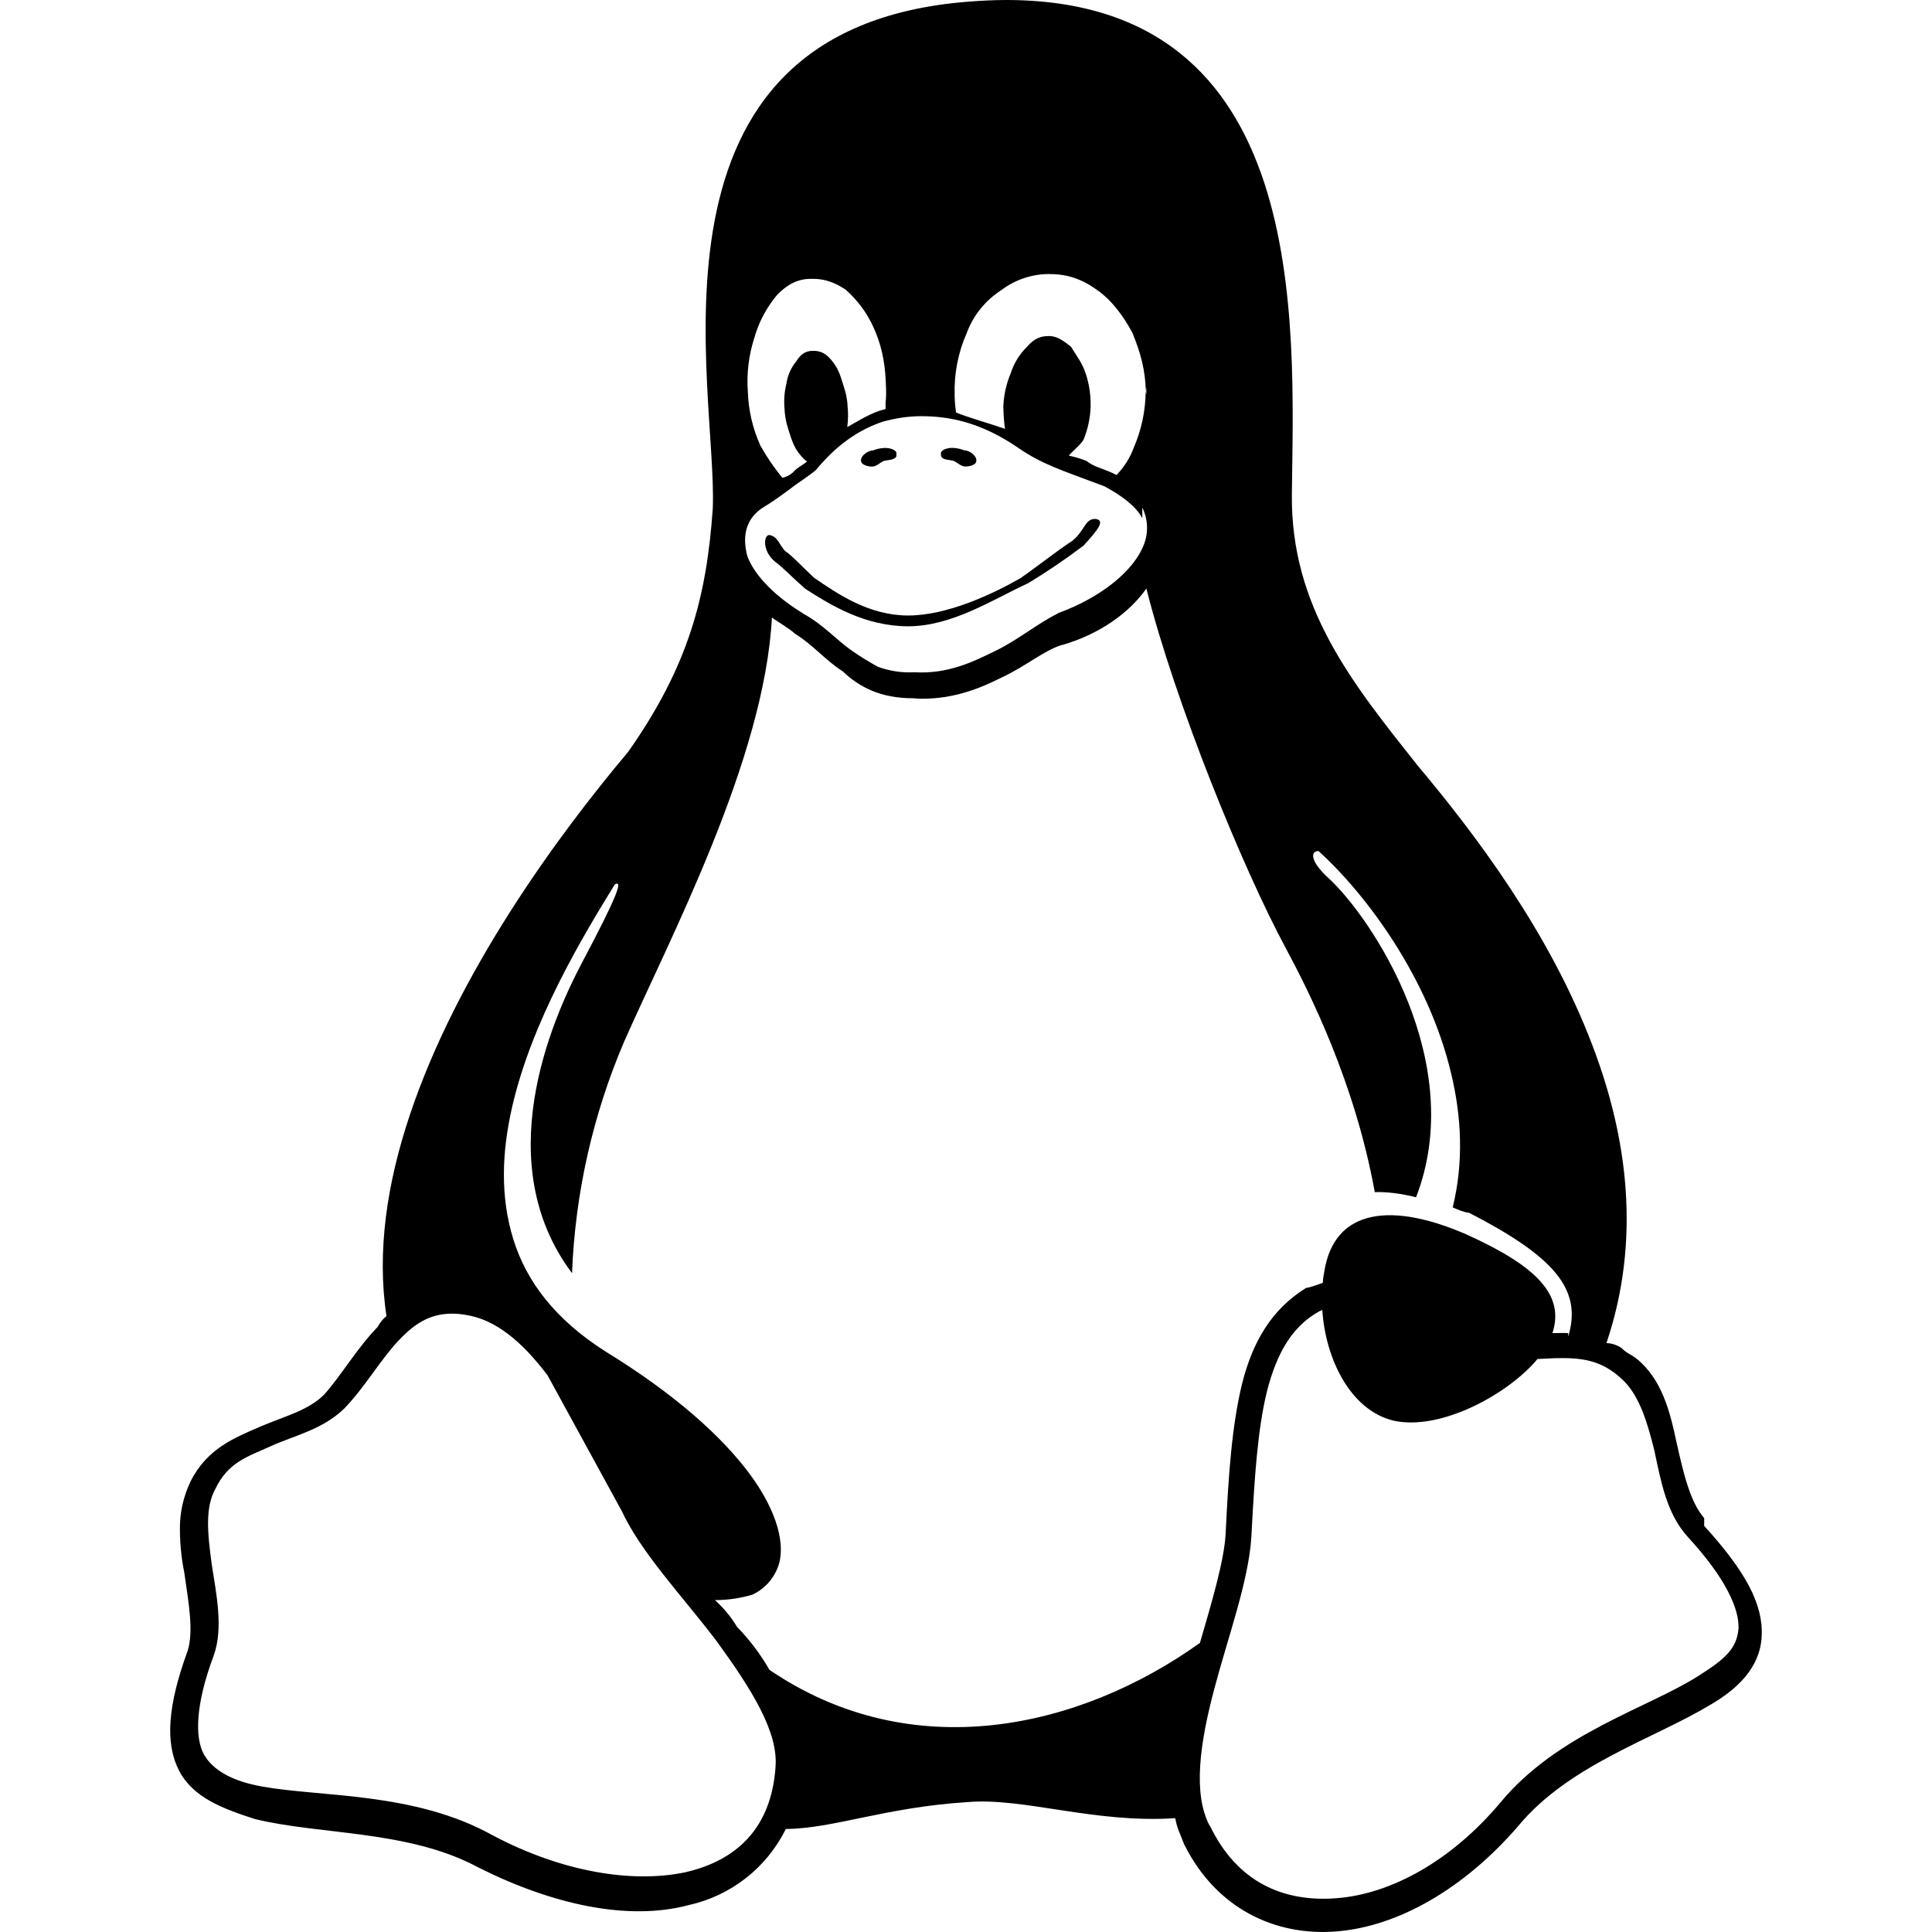
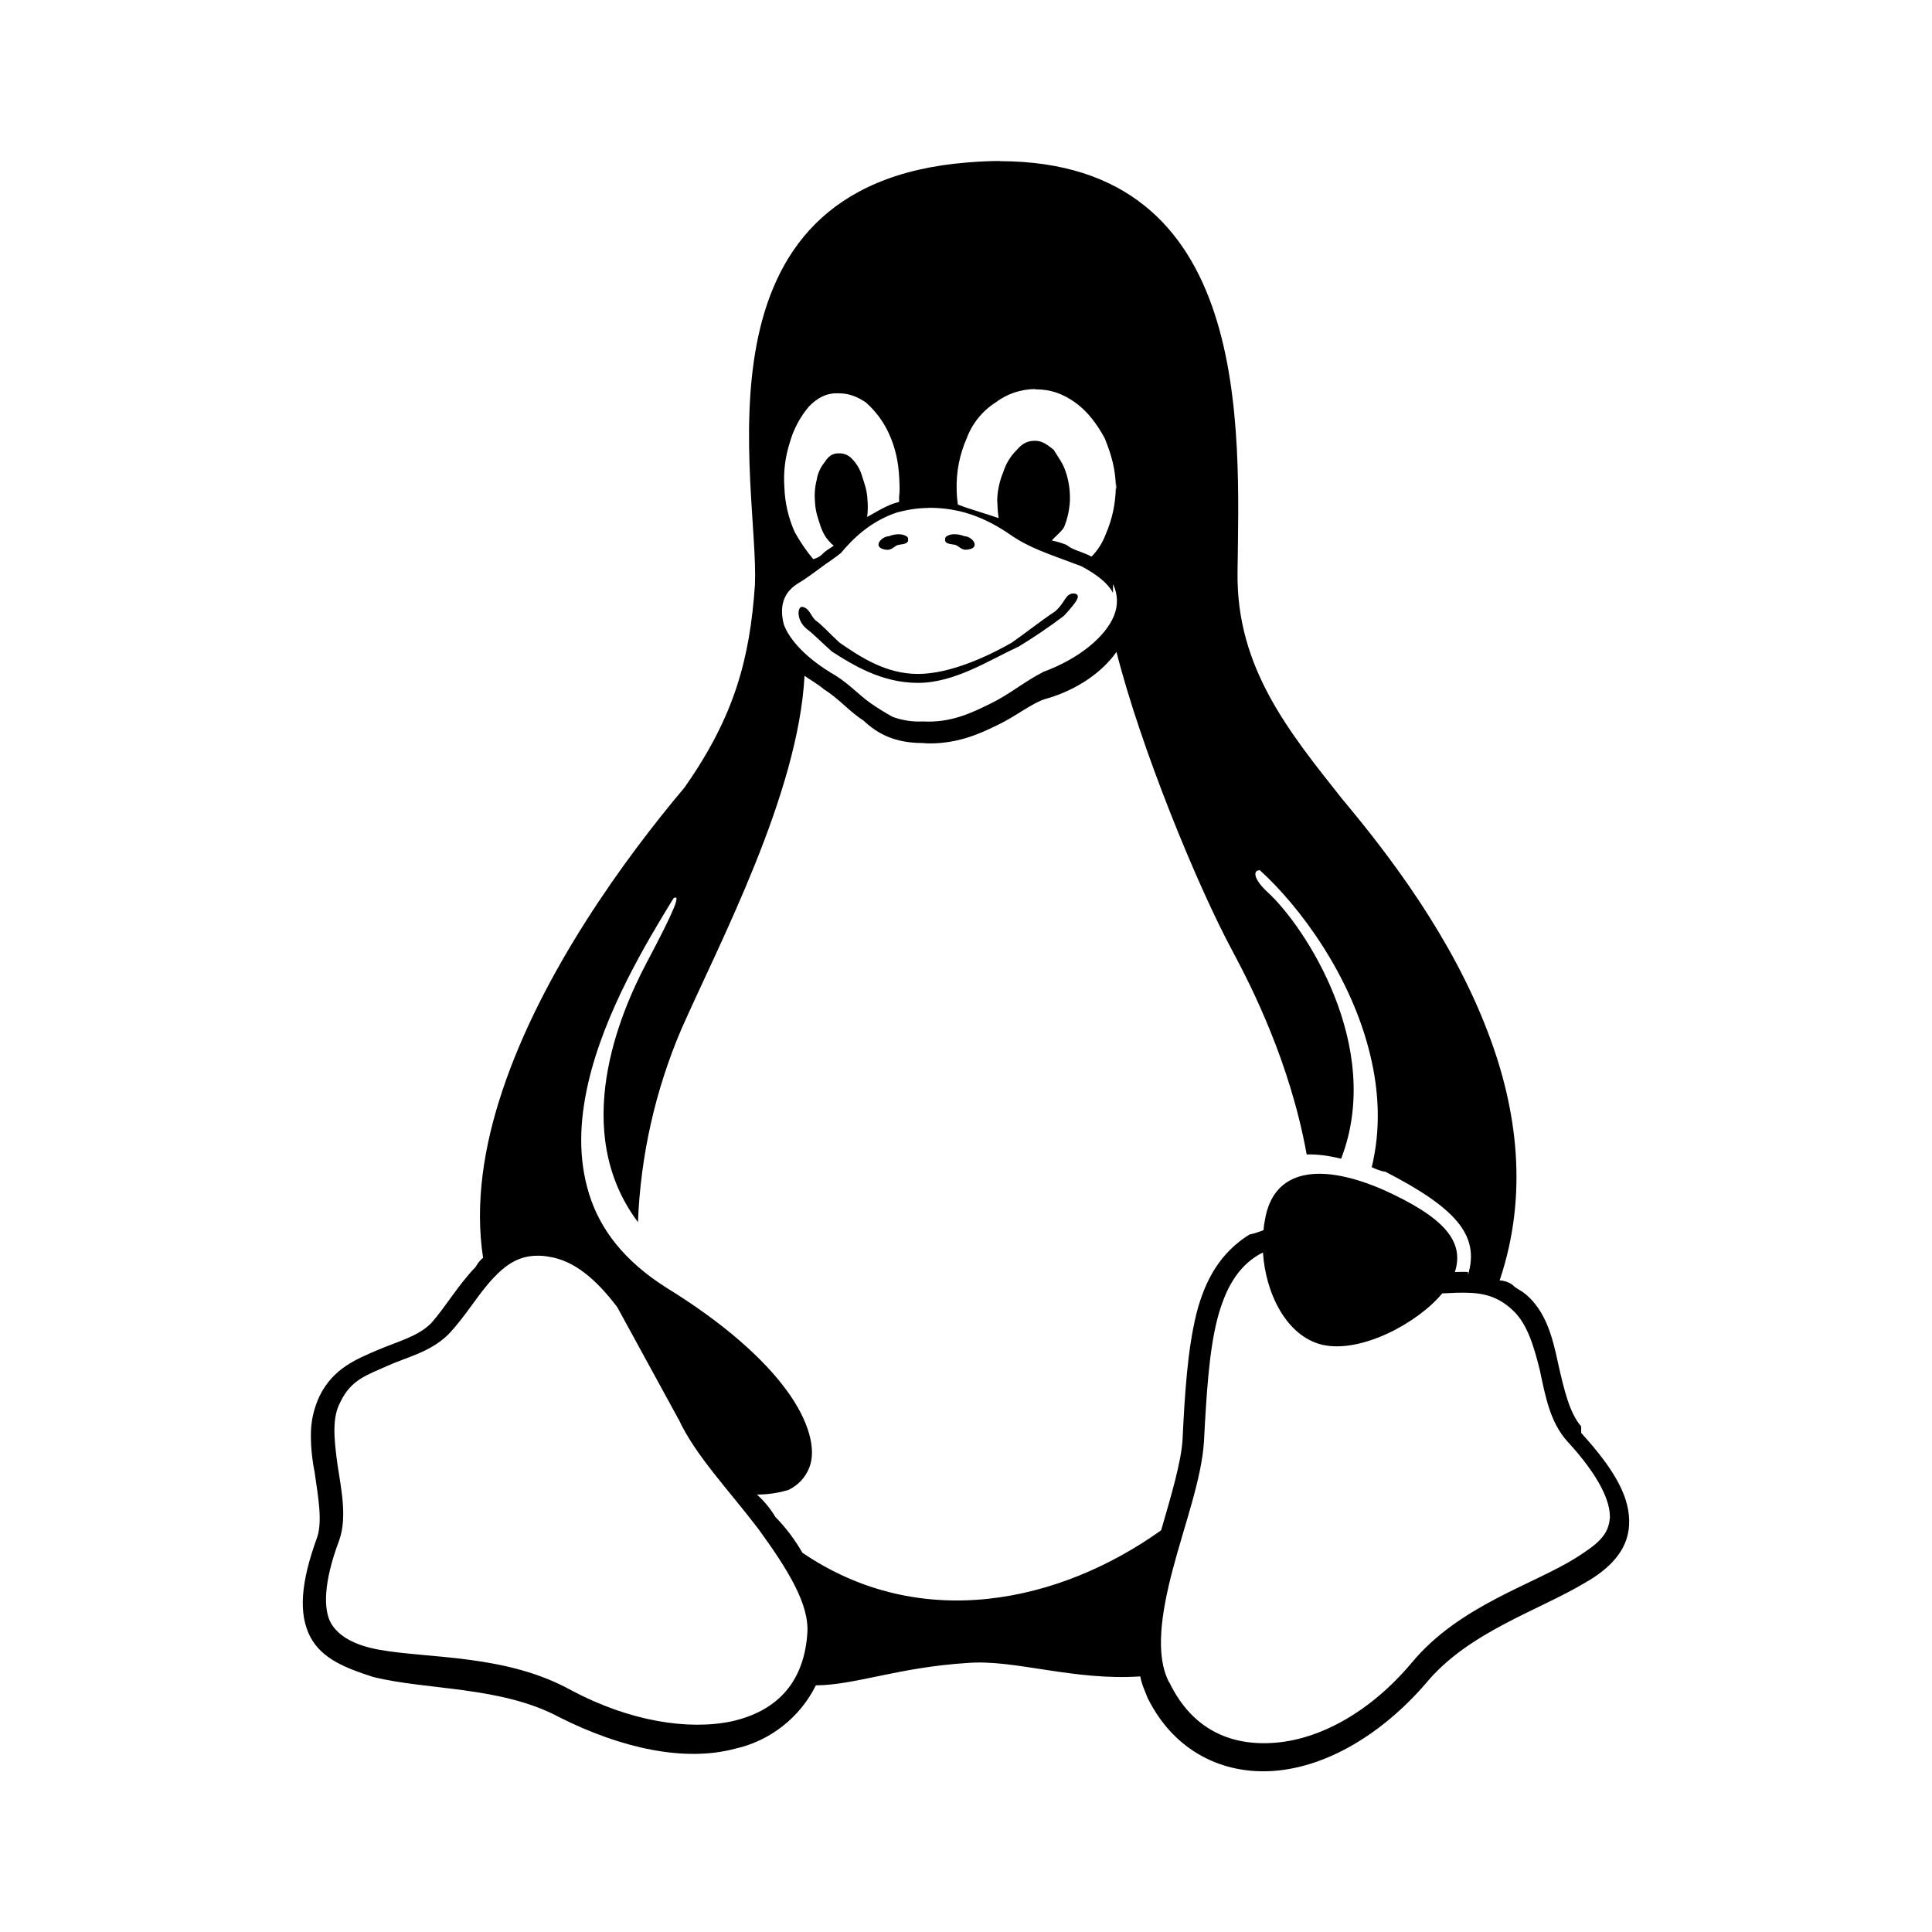
<svg xmlns="http://www.w3.org/2000/svg" viewBox="0 0 24 24">
-   <path d="M12.504 0c-.155 0-.315.008-.48.021-4.226.333-3.105 4.807-3.17 6.298-.076 1.092-.3 1.953-1.05 3.02-.885 1.051-2.127 2.75-2.716 4.521-.278.832-.41 1.684-.287 2.489a.424.424 0 00-.11.135c-.26.268-.45.6-.663.839-.199.199-.485.267-.797.4-.313.136-.658.269-.864.68-.09.189-.136.394-.132.602 0 .199.027.4.055.536.058.399.116.728.04.97-.249.68-.28 1.145-.106 1.484.174.334.535.47.94.601.81.2 1.91.135 2.774.6.926.466 1.866.67 2.616.47.526-.116.97-.464 1.208-.946.587-.003 1.23-.269 2.26-.334.699-.058 1.574.267 2.577.2.025.134.063.198.114.333l.003.003c.391.778 1.113 1.132 1.884 1.071.771-.06 1.592-.536 2.257-1.306.631-.765 1.683-1.084 2.378-1.503.348-.199.629-.469.649-.853.023-.4-.2-.811-.714-1.376v-.097l-.003-.003c-.17-.2-.25-.535-.338-.926-.085-.401-.182-.786-.492-1.046h-.003c-.059-.054-.123-.067-.188-.135a.357.357 0 00-.19-.064c.431-1.278.264-2.55-.173-3.694-.533-1.41-1.465-2.638-2.175-3.483-.796-1.005-1.576-1.957-1.56-3.368.026-2.152.236-6.133-3.544-6.139zm.529 3.405h.013c.213 0 .396.062.584.198.19.135.33.332.438.533.105.259.158.459.166.724 0-.02.006-.04.006-.06v.105a.086.086 0 01-.004-.021l-.004-.024a1.807 1.807 0 01-.15.706.953.953 0 01-.213.335.71.71 0 00-.088-.042c-.104-.045-.198-.064-.284-.133a1.312 1.312 0 00-.22-.066c.05-.06.146-.133.183-.198.053-.128.082-.264.088-.402v-.02a1.21 1.21 0 00-.061-.4c-.045-.134-.101-.2-.183-.333-.084-.066-.167-.132-.267-.132h-.016c-.093 0-.176.03-.262.132a.8.8 0 00-.205.334 1.18 1.18 0 00-.09.4v.019c.002.089.008.179.02.267-.193-.067-.438-.135-.607-.202a1.635 1.635 0 01-.018-.2v-.02a1.772 1.772 0 01.15-.768c.082-.22.232-.406.43-.533a.985.985 0 01.594-.2zm-2.962.059h.036c.142 0 .27.048.399.135.146.129.264.288.344.465.09.199.14.4.153.667v.004c.007.134.006.2-.002.266v.08c-.03.007-.056.018-.083.024-.152.055-.274.135-.393.2.012-.09.013-.18.003-.267v-.015c-.012-.133-.04-.2-.082-.333a.613.613 0 00-.166-.267.248.248 0 00-.183-.064h-.021c-.071.006-.13.04-.186.132a.552.552 0 00-.12.27.944.944 0 00-.023.33v.015c.012.135.037.2.08.334.046.134.098.2.166.268.01.009.02.018.034.024-.07.057-.117.07-.176.136a.304.304 0 01-.131.068 2.62 2.62 0 01-.275-.402 1.772 1.772 0 01-.155-.667 1.759 1.759 0 01.08-.668 1.43 1.43 0 01.283-.535c.128-.133.26-.2.418-.2zm1.37 1.706c.332 0 .733.065 1.216.399.293.2.523.269 1.052.468h.003c.255.136.405.266.478.399v-.131a.571.571 0 01.016.47c-.123.31-.516.643-1.063.842v.002c-.268.135-.501.333-.775.465-.276.135-.588.292-1.012.267a1.139 1.139 0 01-.448-.067 3.566 3.566 0 01-.322-.198c-.195-.135-.363-.332-.612-.465v-.005h-.005c-.4-.246-.616-.512-.686-.71-.07-.268-.005-.47.193-.6.224-.135.38-.271.483-.336.104-.074.143-.102.176-.131h.002v-.003c.169-.202.436-.47.839-.601.139-.036.294-.065.466-.065zm2.8 2.142c.358 1.417 1.196 3.475 1.735 4.473.286.534.855 1.659 1.102 3.024.156-.005.33.018.513.064.646-1.671-.546-3.467-1.089-3.966-.22-.2-.232-.335-.123-.335.59.534 1.365 1.572 1.646 2.757.13.535.16 1.104.021 1.67.067.028.135.06.205.067 1.032.534 1.413.938 1.23 1.537v-.043c-.06-.003-.12 0-.18 0h-.016c.151-.467-.182-.825-1.065-1.224-.915-.4-1.646-.336-1.77.465-.008.043-.013.066-.018.135-.068.023-.139.053-.209.064-.43.268-.662.669-.793 1.187-.13.533-.17 1.156-.205 1.869v.003c-.02.334-.17.838-.319 1.35-1.5 1.072-3.58 1.538-5.348.334a2.645 2.645 0 00-.402-.533 1.45 1.45 0 00-.275-.333c.182 0 .338-.03.465-.067a.615.615 0 00.314-.334c.108-.267 0-.697-.345-1.163-.345-.467-.931-.995-1.788-1.521-.63-.4-.986-.87-1.15-1.396-.165-.534-.143-1.085-.015-1.645.245-1.07.873-2.11 1.274-2.763.107-.065.037.135-.408.974-.396.751-1.14 2.497-.122 3.854a8.123 8.123 0 01.647-2.876c.564-1.278 1.743-3.504 1.836-5.268.048.036.217.135.289.202.218.133.38.333.59.465.21.201.477.335.876.335.039.003.075.006.11.006.412 0 .73-.134.997-.268.29-.134.52-.334.74-.4h.005c.467-.135.835-.402 1.044-.7zm2.185 8.958c.037.6.343 1.245.882 1.377.588.134 1.434-.333 1.791-.765l.211-.01c.315-.007.577.01.847.268l.003.003c.208.199.305.53.391.876.085.4.154.78.409 1.066.486.527.645.906.636 1.14l.003-.007v.018l-.003-.012c-.015.262-.185.396-.498.595-.63.401-1.746.712-2.457 1.57-.618.737-1.37 1.14-2.036 1.191-.664.053-1.237-.2-1.574-.898l-.005-.003c-.21-.4-.12-1.025.056-1.69.176-.668.428-1.344.463-1.897.037-.714.076-1.335.195-1.814.12-.465.308-.797.641-.984l.045-.022zm-10.814.049h.01c.053 0 .105.005.157.014.376.055.706.333 1.023.752l.91 1.664.003.003c.243.533.754 1.064 1.189 1.637.434.598.77 1.131.729 1.57v.006c-.057.744-.48 1.148-1.125 1.294-.645.135-1.52.002-2.395-.464-.968-.536-2.118-.469-2.857-.602-.369-.066-.61-.2-.723-.4-.11-.2-.113-.602.123-1.23v-.004l.002-.003c.117-.334.03-.752-.027-1.118-.055-.401-.083-.71.043-.94.16-.334.396-.4.69-.533.294-.135.64-.202.915-.47h.002v-.002c.256-.268.445-.601.668-.838.19-.201.38-.336.663-.336zm7.159-9.074c-.435.201-.945.535-1.488.535-.542 0-.97-.267-1.28-.466-.154-.134-.28-.268-.373-.335-.164-.134-.144-.333-.074-.333.109.016.129.134.199.2.096.066.215.2.36.333.292.2.68.467 1.167.467.485 0 1.053-.267 1.398-.466.195-.135.445-.334.648-.467.156-.136.149-.267.279-.267.128.016.034.134-.147.332a8.097 8.097 0 01-.69.468zm-1.082-1.583V5.64c-.006-.02.013-.042.029-.05.074-.043.18-.027.26.004.063 0 .16.067.15.135-.006.049-.085.066-.135.066-.055 0-.092-.043-.141-.068-.052-.018-.146-.008-.163-.065zm-.551 0c-.02.058-.113.049-.166.066-.047.025-.086.068-.14.068-.05 0-.13-.02-.136-.068-.01-.066.088-.133.15-.133.08-.031.184-.047.259-.005.019.009.036.03.03.05v.02h.003z" />
+   <path d="M12.42 2c-.129 0-.263.007-.4.018c-3.522.278-2.587 4.006-2.642 5.248c-.063.91-.25 1.628-.875 2.517c-.738.876-1.772 2.292-2.263 3.768c-.232.693-.342 1.403-.239 2.074a.353.353 0 0 0-.092.113c-.217.223-.375.5-.553.699c-.166.166-.404.223-.664.333c-.261.113-.548.224-.72.567c-.075.158-.113.328-.11.502c0 .166.022.333.046.447c.048.333.097.607.033.808c-.208.567-.233.954-.088 1.237c.145.278.446.392.783.501c.675.167 1.592.113 2.312.5c.772.388 1.555.558 2.18.392c.438-.097.808-.387 1.007-.788c.489-.003 1.025-.224 1.883-.278c.583-.048 1.312.223 2.147.167c.021.112.053.165.095.278l.003.003c.326.648.927.943 1.57.892c.643-.05 1.327-.447 1.881-1.088c.526-.638 1.403-.903 1.982-1.252c.29-.166.524-.391.541-.711c.019-.333-.167-.676-.595-1.147v-.081l-.003-.003c-.142-.167-.208-.446-.282-.772c-.071-.334-.152-.655-.41-.872h-.003c-.049-.045-.103-.056-.157-.113a.297.297 0 0 0-.158-.053c.359-1.065.22-2.125-.144-3.078c-.444-1.175-1.221-2.198-1.812-2.903c-.663-.837-1.313-1.631-1.3-2.807c.022-1.793.197-5.111-2.953-5.116zm.441 2.837h.011c.177 0 .33.052.487.165c.158.113.275.277.365.444c.087.216.132.383.138.603c0-.017.005-.033.005-.05v.087a.072.072 0 0 1-.003-.018l-.003-.02a1.506 1.506 0 0 1-.125.588a.794.794 0 0 1-.177.279a.592.592 0 0 0-.073-.035c-.087-.037-.165-.053-.237-.111a1.093 1.093 0 0 0-.183-.055c.042-.05.122-.111.152-.165c.044-.107.068-.22.073-.335v-.017a1.008 1.008 0 0 0-.051-.333c-.037-.112-.084-.167-.152-.278c-.07-.055-.139-.11-.223-.11h-.013c-.077 0-.147.025-.218.11a.667.667 0 0 0-.171.278a.983.983 0 0 0-.075.333v.016c.002.074.007.149.017.223c-.161-.056-.365-.113-.506-.168a1.363 1.363 0 0 1-.015-.167v-.017a1.477 1.477 0 0 1 .125-.64c.068-.183.193-.338.358-.444a.821.821 0 0 1 .495-.167zm-2.468.049h.03c.118 0 .225.04.333.113c.122.108.22.24.287.388c.075.166.117.333.128.556v.003c.006.112.005.167-.002.222v.067c-.025.006-.047.015-.069.02c-.127.046-.228.113-.328.167c.01-.075.011-.15.003-.223v-.013c-.01-.111-.033-.167-.068-.278a.511.511 0 0 0-.138-.223a.207.207 0 0 0-.152-.053h-.018c-.059.005-.108.033-.155.11a.46.46 0 0 0-.1.225a.787.787 0 0 0-.019.275v.013c.01.113.031.167.067.278c.038.112.082.167.138.223c.008.007.017.015.028.02c-.058.048-.098.058-.147.113a.253.253 0 0 1-.109.057a2.183 2.183 0 0 1-.229-.335a1.477 1.477 0 0 1-.129-.556a1.466 1.466 0 0 1 .067-.557a1.192 1.192 0 0 1 .236-.446c.107-.111.217-.167.348-.167zm1.142 1.422c.277 0 .611.054 1.013.333c.244.167.436.224.877.39h.003c.213.113.338.222.398.333v-.109a.476.476 0 0 1 .013.392c-.103.258-.43.536-.886.702v.002c-.223.113-.418.278-.646.388c-.23.113-.49.243-.843.223a.949.949 0 0 1-.373-.056a2.972 2.972 0 0 1-.268-.165c-.163-.113-.302-.277-.51-.388v-.004h-.004c-.333-.205-.513-.427-.572-.592c-.058-.223-.004-.392.161-.5c.187-.113.317-.226.403-.28c.087-.062.119-.085.147-.109h.002v-.003c.141-.168.363-.392.699-.501c.116-.03.245-.054.388-.054zm2.333 1.785c.298 1.181.997 2.896 1.446 3.728c.238.445.713 1.383.918 2.52c.13-.004.275.015.428.053c.538-1.393-.455-2.889-.907-3.305c-.183-.167-.193-.279-.103-.279c.492.445 1.137 1.31 1.372 2.298c.108.446.133.92.018 1.392c.056.023.113.05.171.056c.86.445 1.177.782 1.025 1.281v-.036c-.05-.003-.1 0-.15 0h-.013c.126-.389-.152-.688-.887-1.02c-.763-.333-1.372-.28-1.475.388c-.007.036-.011.055-.015.113c-.057.019-.116.044-.174.053c-.358.223-.552.558-.661.989c-.108.444-.142.963-.171 1.558v.003c-.017.278-.142.698-.266 1.125c-1.25.893-2.983 1.282-4.457.278a2.204 2.204 0 0 0-.335-.444a1.208 1.208 0 0 0-.229-.278c.152 0 .282-.025.388-.056a.513.513 0 0 0 .262-.278c.09-.223 0-.581-.287-.969c-.287-.389-.776-.829-1.49-1.268c-.525-.333-.822-.725-.958-1.163c-.138-.445-.119-.904-.013-1.371c.204-.892.728-1.758 1.062-2.303c.089-.054.031.113-.34.812c-.33.626-.95 2.081-.102 3.212a6.769 6.769 0 0 1 .539-2.397c.47-1.065 1.453-2.92 1.53-4.39c.04.03.181.113.241.168c.182.111.317.278.492.388c.175.168.398.279.73.279c.033.003.062.005.092.005c.343 0 .608-.112.831-.223c.242-.112.433-.278.617-.333h.004c.389-.113.696-.335.87-.583zm1.821 7.465c.031.5.286 1.038.735 1.147c.49.112 1.195-.278 1.492-.638l.176-.008c.263-.006.481.008.706.223l.003.003c.173.166.254.442.326.73c.071.333.128.65.341.888c.405.439.538.755.53.95l.003-.006v.015l-.003-.01c-.013.218-.154.33-.415.496c-.525.334-1.455.593-2.047 1.308c-.515.614-1.142.95-1.697.993c-.553.044-1.031-.167-1.312-.748l-.004-.003c-.175-.333-.1-.854.047-1.408c.147-.557.357-1.12.386-1.581c.031-.595.063-1.113.163-1.512c.1-.388.257-.664.534-.82l.037-.018zm-9.012.041h.008c.044 0 .087.004.131.012c.313.046.588.278.852.627l.758 1.387l.003.003c.203.444.628.887.991 1.364c.362.498.642.943.608 1.308v.005c-.048.62-.4.957-.938 1.078c-.538.113-1.267.002-1.996-.387c-.807-.447-1.765-.391-2.381-.502c-.307-.055-.508-.167-.603-.333c-.092-.167-.094-.502.103-1.025v-.003l.002-.003c.098-.278.025-.627-.022-.932c-.046-.334-.069-.592.036-.783c.133-.278.33-.333.575-.444c.245-.113.533-.168.763-.392h.002v-.002c.213-.223.371-.501.557-.698c.158-.168.317-.28.553-.28zm5.966-7.562c-.362.168-.787.446-1.24.446c-.452 0-.808-.223-1.067-.388c-.128-.112-.233-.223-.311-.279c-.137-.112-.12-.278-.062-.278c.091.013.108.112.166.167c.08.055.179.167.3.278c.243.167.567.389.973.389c.404 0 .877-.223 1.165-.388c.163-.113.371-.278.54-.389c.13-.113.124-.223.233-.223c.107.013.028.112-.122.277a6.747 6.747 0 0 1-.575.39zm-.902-1.319V6.7c-.005-.017.011-.035.024-.042c.062-.036.15-.022.217.003c.053 0 .133.056.125.113c-.005.041-.071.055-.113.055c-.046 0-.077-.036-.117-.057c-.043-.015-.122-.007-.136-.054zm-.459 0c-.017.048-.094.041-.138.055c-.039.021-.072.057-.117.057c-.042 0-.108-.017-.113-.057c-.008-.055.073-.111.125-.111c.067-.026.153-.039.216-.004c.016.007.03.025.025.042v.017h.003z" />
</svg>
